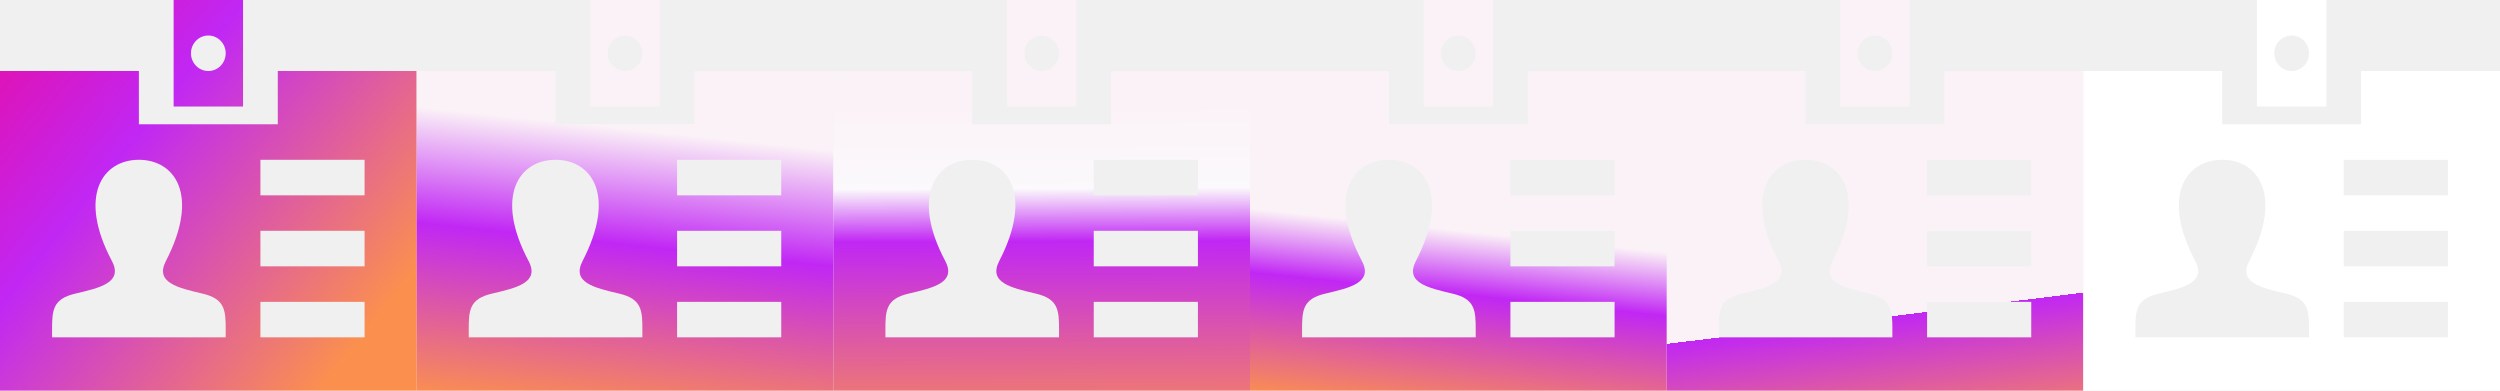
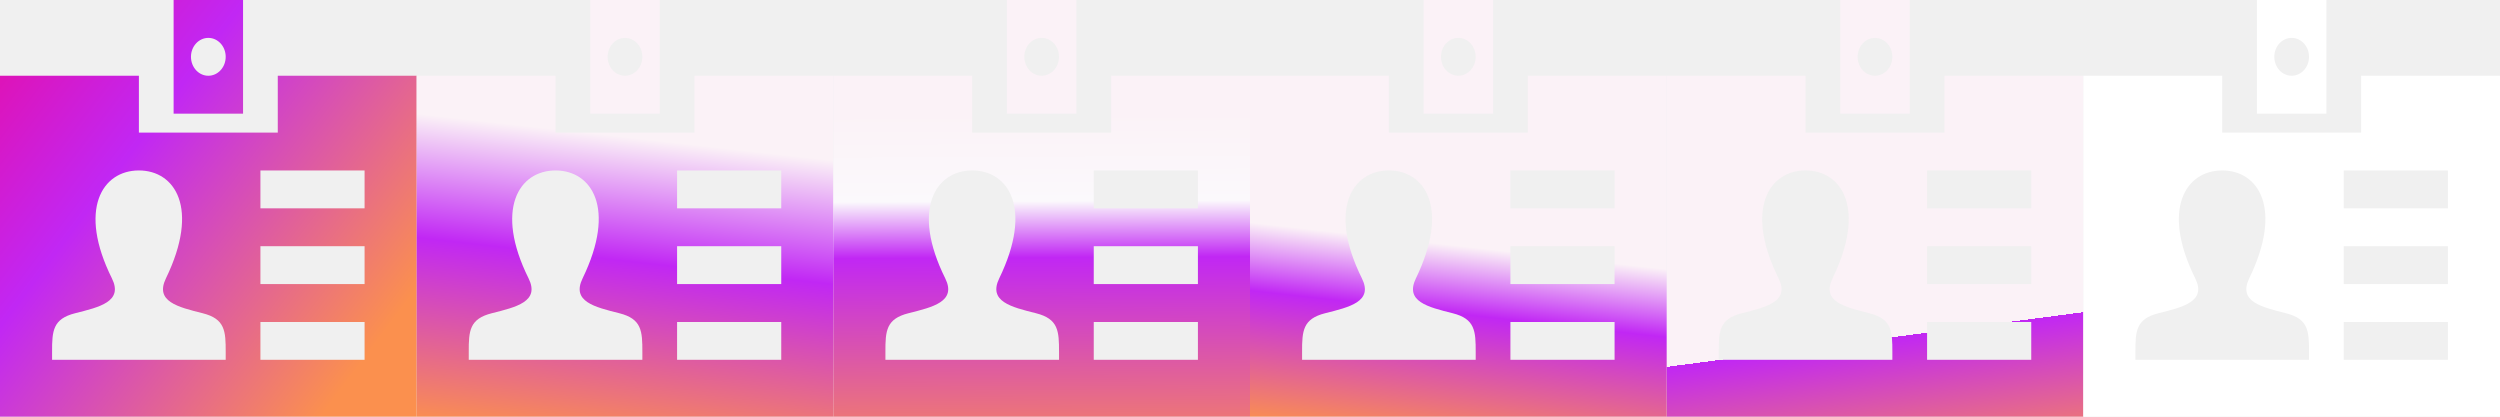
- <svg xmlns="http://www.w3.org/2000/svg" width="96" height="15" viewBox="0 0 96 15" fill="none">
-   <path d="M6.667 0V4.091H9.333V0H6.667ZM8 2.727C7.632 2.727 7.333 2.422 7.333 2.045C7.333 1.669 7.632 1.364 8 1.364C8.368 1.364 8.667 1.669 8.667 2.045C8.667 2.422 8.368 2.727 8 2.727ZM10.667 2.727V4.773H5.333V2.727H0V15H16V2.727H10.667ZM8.667 12.954H2V12.67C1.997 11.912 2.029 11.479 2.883 11.277C3.818 11.056 4.741 10.859 4.297 10.022C2.982 7.542 3.922 6.136 5.333 6.136C6.718 6.136 7.681 7.49 6.371 10.022C5.939 10.854 6.829 11.052 7.785 11.277C8.641 11.48 8.67 11.915 8.667 12.68V12.954ZM14 12.954H10V11.591H14V12.954ZM14 10.227H10V8.864H14V10.227ZM14 7.5H10V6.136H14V7.5Z" fill="url(#paint0_linear_16_45)" />
-   <path d="M70.667 0V4.091H73.333V0H70.667ZM72 2.727C71.632 2.727 71.333 2.422 71.333 2.045C71.333 1.669 71.632 1.364 72 1.364C72.368 1.364 72.667 1.669 72.667 2.045C72.667 2.422 72.368 2.727 72 2.727ZM74.667 2.727V4.773H69.333V2.727H64V15H80V2.727H74.667ZM72.667 12.954H66V12.67C65.997 11.912 66.029 11.479 66.883 11.277C67.818 11.056 68.741 10.859 68.297 10.022C66.982 7.542 67.922 6.136 69.333 6.136C70.718 6.136 71.681 7.49 70.371 10.022C69.939 10.854 70.829 11.052 71.785 11.277C72.641 11.48 72.67 11.915 72.667 12.68V12.954ZM78 12.954H74V11.591H78V12.954ZM78 10.227H74V8.864H78V10.227ZM78 7.5H74V6.136H78V7.5Z" fill="url(#paint1_linear_16_45)" />
-   <path d="M54.667 0V4.091H57.333V0H54.667ZM56 2.727C55.632 2.727 55.333 2.422 55.333 2.045C55.333 1.669 55.632 1.364 56 1.364C56.368 1.364 56.667 1.669 56.667 2.045C56.667 2.422 56.368 2.727 56 2.727ZM58.667 2.727V4.773H53.333V2.727H48V15H64V2.727H58.667ZM56.667 12.954H50V12.67C49.997 11.912 50.029 11.479 50.883 11.277C51.818 11.056 52.741 10.859 52.297 10.022C50.982 7.542 51.922 6.136 53.333 6.136C54.718 6.136 55.681 7.49 54.371 10.022C53.939 10.854 54.829 11.052 55.785 11.277C56.641 11.48 56.67 11.915 56.667 12.68V12.954ZM62 12.954H58V11.591H62V12.954ZM62 10.227H58V8.864H62V10.227ZM62 7.5H58V6.136H62V7.5Z" fill="url(#paint2_linear_16_45)" />
-   <path d="M22.667 0V4.091H25.333V0H22.667ZM24 2.727C23.632 2.727 23.333 2.422 23.333 2.045C23.333 1.669 23.632 1.364 24 1.364C24.368 1.364 24.667 1.669 24.667 2.045C24.667 2.422 24.368 2.727 24 2.727ZM26.667 2.727V4.773H21.333V2.727H16V15H32V2.727H26.667ZM24.667 12.954H18V12.67C17.997 11.912 18.029 11.479 18.883 11.277C19.818 11.056 20.741 10.859 20.297 10.022C18.982 7.542 19.922 6.136 21.333 6.136C22.718 6.136 23.681 7.49 22.371 10.022C21.939 10.854 22.829 11.052 23.785 11.277C24.641 11.48 24.67 11.915 24.667 12.68V12.954ZM30 12.954H26V11.591H30V12.954ZM30 10.227H26V8.864H30V10.227ZM30 7.5H26V6.136H30V7.5Z" fill="url(#paint3_linear_16_45)" />
-   <path d="M38.667 0V4.091H41.333V0H38.667ZM40 2.727C39.632 2.727 39.333 2.422 39.333 2.045C39.333 1.669 39.632 1.364 40 1.364C40.368 1.364 40.667 1.669 40.667 2.045C40.667 2.422 40.368 2.727 40 2.727ZM42.667 2.727V4.773H37.333V2.727H32V15H48V2.727H42.667ZM40.667 12.954H34V12.67C33.997 11.912 34.029 11.479 34.883 11.277C35.818 11.056 36.741 10.859 36.297 10.022C34.982 7.542 35.922 6.136 37.333 6.136C38.718 6.136 39.681 7.49 38.371 10.022C37.939 10.854 38.829 11.052 39.785 11.277C40.641 11.48 40.67 11.915 40.667 12.68V12.954ZM46 12.954H42V11.591H46V12.954ZM46 10.227H42V8.864H46V10.227ZM46 7.5H42V6.136H46V7.5Z" fill="url(#paint4_linear_16_45)" />
-   <path d="M86.667 0V4.091H89.333V0H86.667ZM88 2.727C87.632 2.727 87.333 2.422 87.333 2.045C87.333 1.669 87.632 1.364 88 1.364C88.368 1.364 88.667 1.669 88.667 2.045C88.667 2.422 88.368 2.727 88 2.727ZM90.667 2.727V4.773H85.333V2.727H80V15H96V2.727H90.667ZM88.667 12.954H82V12.67C81.997 11.912 82.029 11.479 82.883 11.277C83.818 11.056 84.741 10.859 84.297 10.022C82.982 7.542 83.922 6.136 85.333 6.136C86.718 6.136 87.681 7.49 86.371 10.022C85.939 10.854 86.829 11.052 87.785 11.277C88.641 11.48 88.67 11.915 88.667 12.68V12.954ZM94 12.954H90V11.591H94V12.954ZM94 10.227H90V8.864H94V10.227ZM94 7.5H90V6.136H94V7.5Z" fill="white" />
+ <svg xmlns="http://www.w3.org/2000/svg" width="100%" height="100%" viewBox="0 0 90 15" preserveAspectRatio="slice" fill="none">
+   <path d="M6.25 0V4.091H8.75V0H6.25ZM7.5 2.727C7.155 2.727 6.875 2.422 6.875 2.045C6.875 1.669 7.155 1.364 7.5 1.364C7.845 1.364 8.125 1.669 8.125 2.045C8.125 2.422 7.845 2.727 7.5 2.727ZM10 2.727V4.773H5V2.727H0V15H15V2.727H10ZM8.125 12.954H1.875V12.67C1.873 11.912 1.903 11.479 2.703 11.277C3.579 11.056 4.444 10.859 4.029 10.022C2.796 7.542 3.677 6.136 5 6.136C6.298 6.136 7.201 7.49 5.973 10.022C5.568 10.854 6.402 11.052 7.298 11.277C8.101 11.48 8.128 11.915 8.125 12.68V12.954ZM13.125 12.954H9.375V11.591H13.125V12.954ZM13.125 10.227H9.375V8.864H13.125V10.227ZM13.125 7.5H9.375V6.136H13.125V7.5Z" fill="url(#paint0_linear_16_45)" />
+   <path d="M66.25 0V4.091H68.75V0H66.25ZM67.5 2.727C67.155 2.727 66.875 2.422 66.875 2.045C66.875 1.669 67.155 1.364 67.5 1.364C67.845 1.364 68.125 1.669 68.125 2.045C68.125 2.422 67.845 2.727 67.5 2.727ZM70 2.727V4.773H65V2.727H60V15H75V2.727H70ZM68.125 12.954H61.875V12.67C61.873 11.912 61.903 11.479 62.703 11.277C63.579 11.056 64.444 10.859 64.029 10.022C62.796 7.542 63.677 6.136 65 6.136C66.298 6.136 67.201 7.49 65.972 10.022C65.568 10.854 66.403 11.052 67.298 11.277C68.101 11.48 68.128 11.915 68.125 12.68V12.954ZM73.125 12.954H69.375V11.591H73.125V12.954ZM73.125 10.227H69.375V8.864H73.125V10.227ZM73.125 7.5H69.375V6.136H73.125V7.5Z" fill="url(#paint1_linear_16_45)" />
+   <path d="M51.25 0V4.091H53.75V0H51.25ZM52.5 2.727C52.155 2.727 51.875 2.422 51.875 2.045C51.875 1.669 52.155 1.364 52.5 1.364C52.845 1.364 53.125 1.669 53.125 2.045C53.125 2.422 52.845 2.727 52.5 2.727ZM55 2.727V4.773H50V2.727H45V15H60V2.727H55ZM53.125 12.954H46.875V12.67C46.873 11.912 46.903 11.479 47.703 11.277C48.579 11.056 49.444 10.859 49.029 10.022C47.796 7.542 48.677 6.136 50 6.136C51.298 6.136 52.201 7.49 50.972 10.022C50.568 10.854 51.403 11.052 52.298 11.277C53.101 11.48 53.128 11.915 53.125 12.68V12.954ZM58.125 12.954H54.375V11.591H58.125V12.954ZM58.125 10.227H54.375V8.864H58.125V10.227ZM58.125 7.5H54.375V6.136H58.125V7.5Z" fill="url(#paint2_linear_16_45)" />
+   <path d="M21.25 0V4.091H23.75V0H21.25ZM22.5 2.727C22.155 2.727 21.875 2.422 21.875 2.045C21.875 1.669 22.155 1.364 22.5 1.364C22.845 1.364 23.125 1.669 23.125 2.045C23.125 2.422 22.845 2.727 22.5 2.727ZM25 2.727V4.773H20V2.727H15V15H30V2.727H25ZM23.125 12.954H16.875V12.67C16.872 11.912 16.902 11.479 17.703 11.277C18.579 11.056 19.444 10.859 19.029 10.022C17.796 7.542 18.677 6.136 20 6.136C21.298 6.136 22.201 7.49 20.973 10.022C20.568 10.854 21.402 11.052 22.298 11.277C23.101 11.48 23.128 11.915 23.125 12.68V12.954ZM28.125 12.954H24.375V11.591H28.125V12.954ZM28.125 10.227H24.375V8.864H28.125V10.227ZM28.125 7.5H24.375V6.136H28.125V7.5Z" fill="url(#paint3_linear_16_45)" />
+   <path d="M36.25 0V4.091H38.75V0H36.25ZM37.5 2.727C37.155 2.727 36.875 2.422 36.875 2.045C36.875 1.669 37.155 1.364 37.5 1.364C37.845 1.364 38.125 1.669 38.125 2.045C38.125 2.422 37.845 2.727 37.5 2.727ZM40 2.727V4.773H35V2.727H30V15H45V2.727H40ZM38.125 12.954H31.875V12.67C31.872 11.912 31.902 11.479 32.703 11.277C33.579 11.056 34.444 10.859 34.029 10.022C32.796 7.542 33.677 6.136 35 6.136C36.298 6.136 37.201 7.49 35.972 10.022C35.568 10.854 36.403 11.052 37.298 11.277C38.101 11.48 38.128 11.915 38.125 12.68V12.954ZM43.125 12.954H39.375V11.591H43.125V12.954ZM43.125 10.227H39.375V8.864H43.125V10.227ZM43.125 7.5H39.375V6.136H43.125V7.5Z" fill="url(#paint4_linear_16_45)" />
+   <path d="M81.25 0V4.091H83.75V0H81.25ZM82.5 2.727C82.155 2.727 81.875 2.422 81.875 2.045C81.875 1.669 82.155 1.364 82.5 1.364C82.845 1.364 83.125 1.669 83.125 2.045C83.125 2.422 82.845 2.727 82.5 2.727ZM85 2.727V4.773H80V2.727H75V15H90V2.727H85ZM83.125 12.954H76.875V12.67C76.873 11.912 76.903 11.479 77.703 11.277C78.579 11.056 79.444 10.859 79.029 10.022C77.796 7.542 78.677 6.136 80 6.136C81.298 6.136 82.201 7.49 80.972 10.022C80.568 10.854 81.403 11.052 82.298 11.277C83.101 11.48 83.128 11.915 83.125 12.68V12.954ZM88.125 12.954H84.375V11.591H88.125V12.954ZM88.125 10.227H84.375V8.864H88.125V10.227ZM88.125 7.5H84.375V6.136H88.125V7.5Z" fill="white" />
  <defs>
-     <linearGradient id="paint0_linear_16_45" x1="-4.333" y1="1.023" x2="12.633" y2="14.626" gradientUnits="userSpaceOnUse">
+     <linearGradient id="paint0_linear_16_45" x1="-4.062" y1="1.023" x2="12.635" y2="13.573" gradientUnits="userSpaceOnUse">
      <stop stop-color="#F40489" />
      <stop offset="0.464" stop-color="#C127F4" />
      <stop offset="1" stop-color="#FB904E" />
    </linearGradient>
-     <linearGradient id="paint1_linear_16_45" x1="68.444" y1="-5.69897e-08" x2="70.862" y2="19.64" gradientUnits="userSpaceOnUse">
+     <linearGradient id="paint1_linear_16_45" x1="64.167" y1="-5.69897e-08" x2="66.74" y2="19.6" gradientUnits="userSpaceOnUse">
      <stop offset="0.635" stop-color="#FBF2F7" />
      <stop offset="0.635" stop-color="#C127F4" />
      <stop offset="0.905" stop-color="#FB904E" />
    </linearGradient>
-     <linearGradient id="paint2_linear_16_45" x1="54.222" y1="1.72897e-08" x2="52.4" y2="17.308" gradientUnits="userSpaceOnUse">
+     <linearGradient id="paint2_linear_16_45" x1="50.833" y1="1.72897e-08" x2="48.892" y2="17.282" gradientUnits="userSpaceOnUse">
      <stop offset="0.495" stop-color="#FBF2F7" />
      <stop offset="0.635" stop-color="#C127F4" />
      <stop offset="0.905" stop-color="#FB904E" />
    </linearGradient>
-     <linearGradient id="paint3_linear_16_45" x1="22.222" y1="1.72897e-08" x2="20.4" y2="17.308" gradientUnits="userSpaceOnUse">
+     <linearGradient id="paint3_linear_16_45" x1="20.833" y1="1.72897e-08" x2="18.892" y2="17.282" gradientUnits="userSpaceOnUse">
      <stop offset="0.271" stop-color="#FBF2F7" />
      <stop offset="0.526" stop-color="#C127F4" />
      <stop offset="0.905" stop-color="#FB904E" />
    </linearGradient>
-     <linearGradient id="paint4_linear_16_45" x1="36.444" y1="-1.5" x2="36.535" y2="19.007" gradientUnits="userSpaceOnUse">
+     <linearGradient id="paint4_linear_16_45" x1="34.167" y1="-1.5" x2="34.263" y2="19.007" gradientUnits="userSpaceOnUse">
      <stop offset="0.271" stop-color="#FBF2F7" />
      <stop offset="0.427" stop-color="#FBF9FC" />
      <stop offset="0.526" stop-color="#C127F4" />
      <stop offset="0.905" stop-color="#FB904E" />
    </linearGradient>
  </defs>
</svg>
